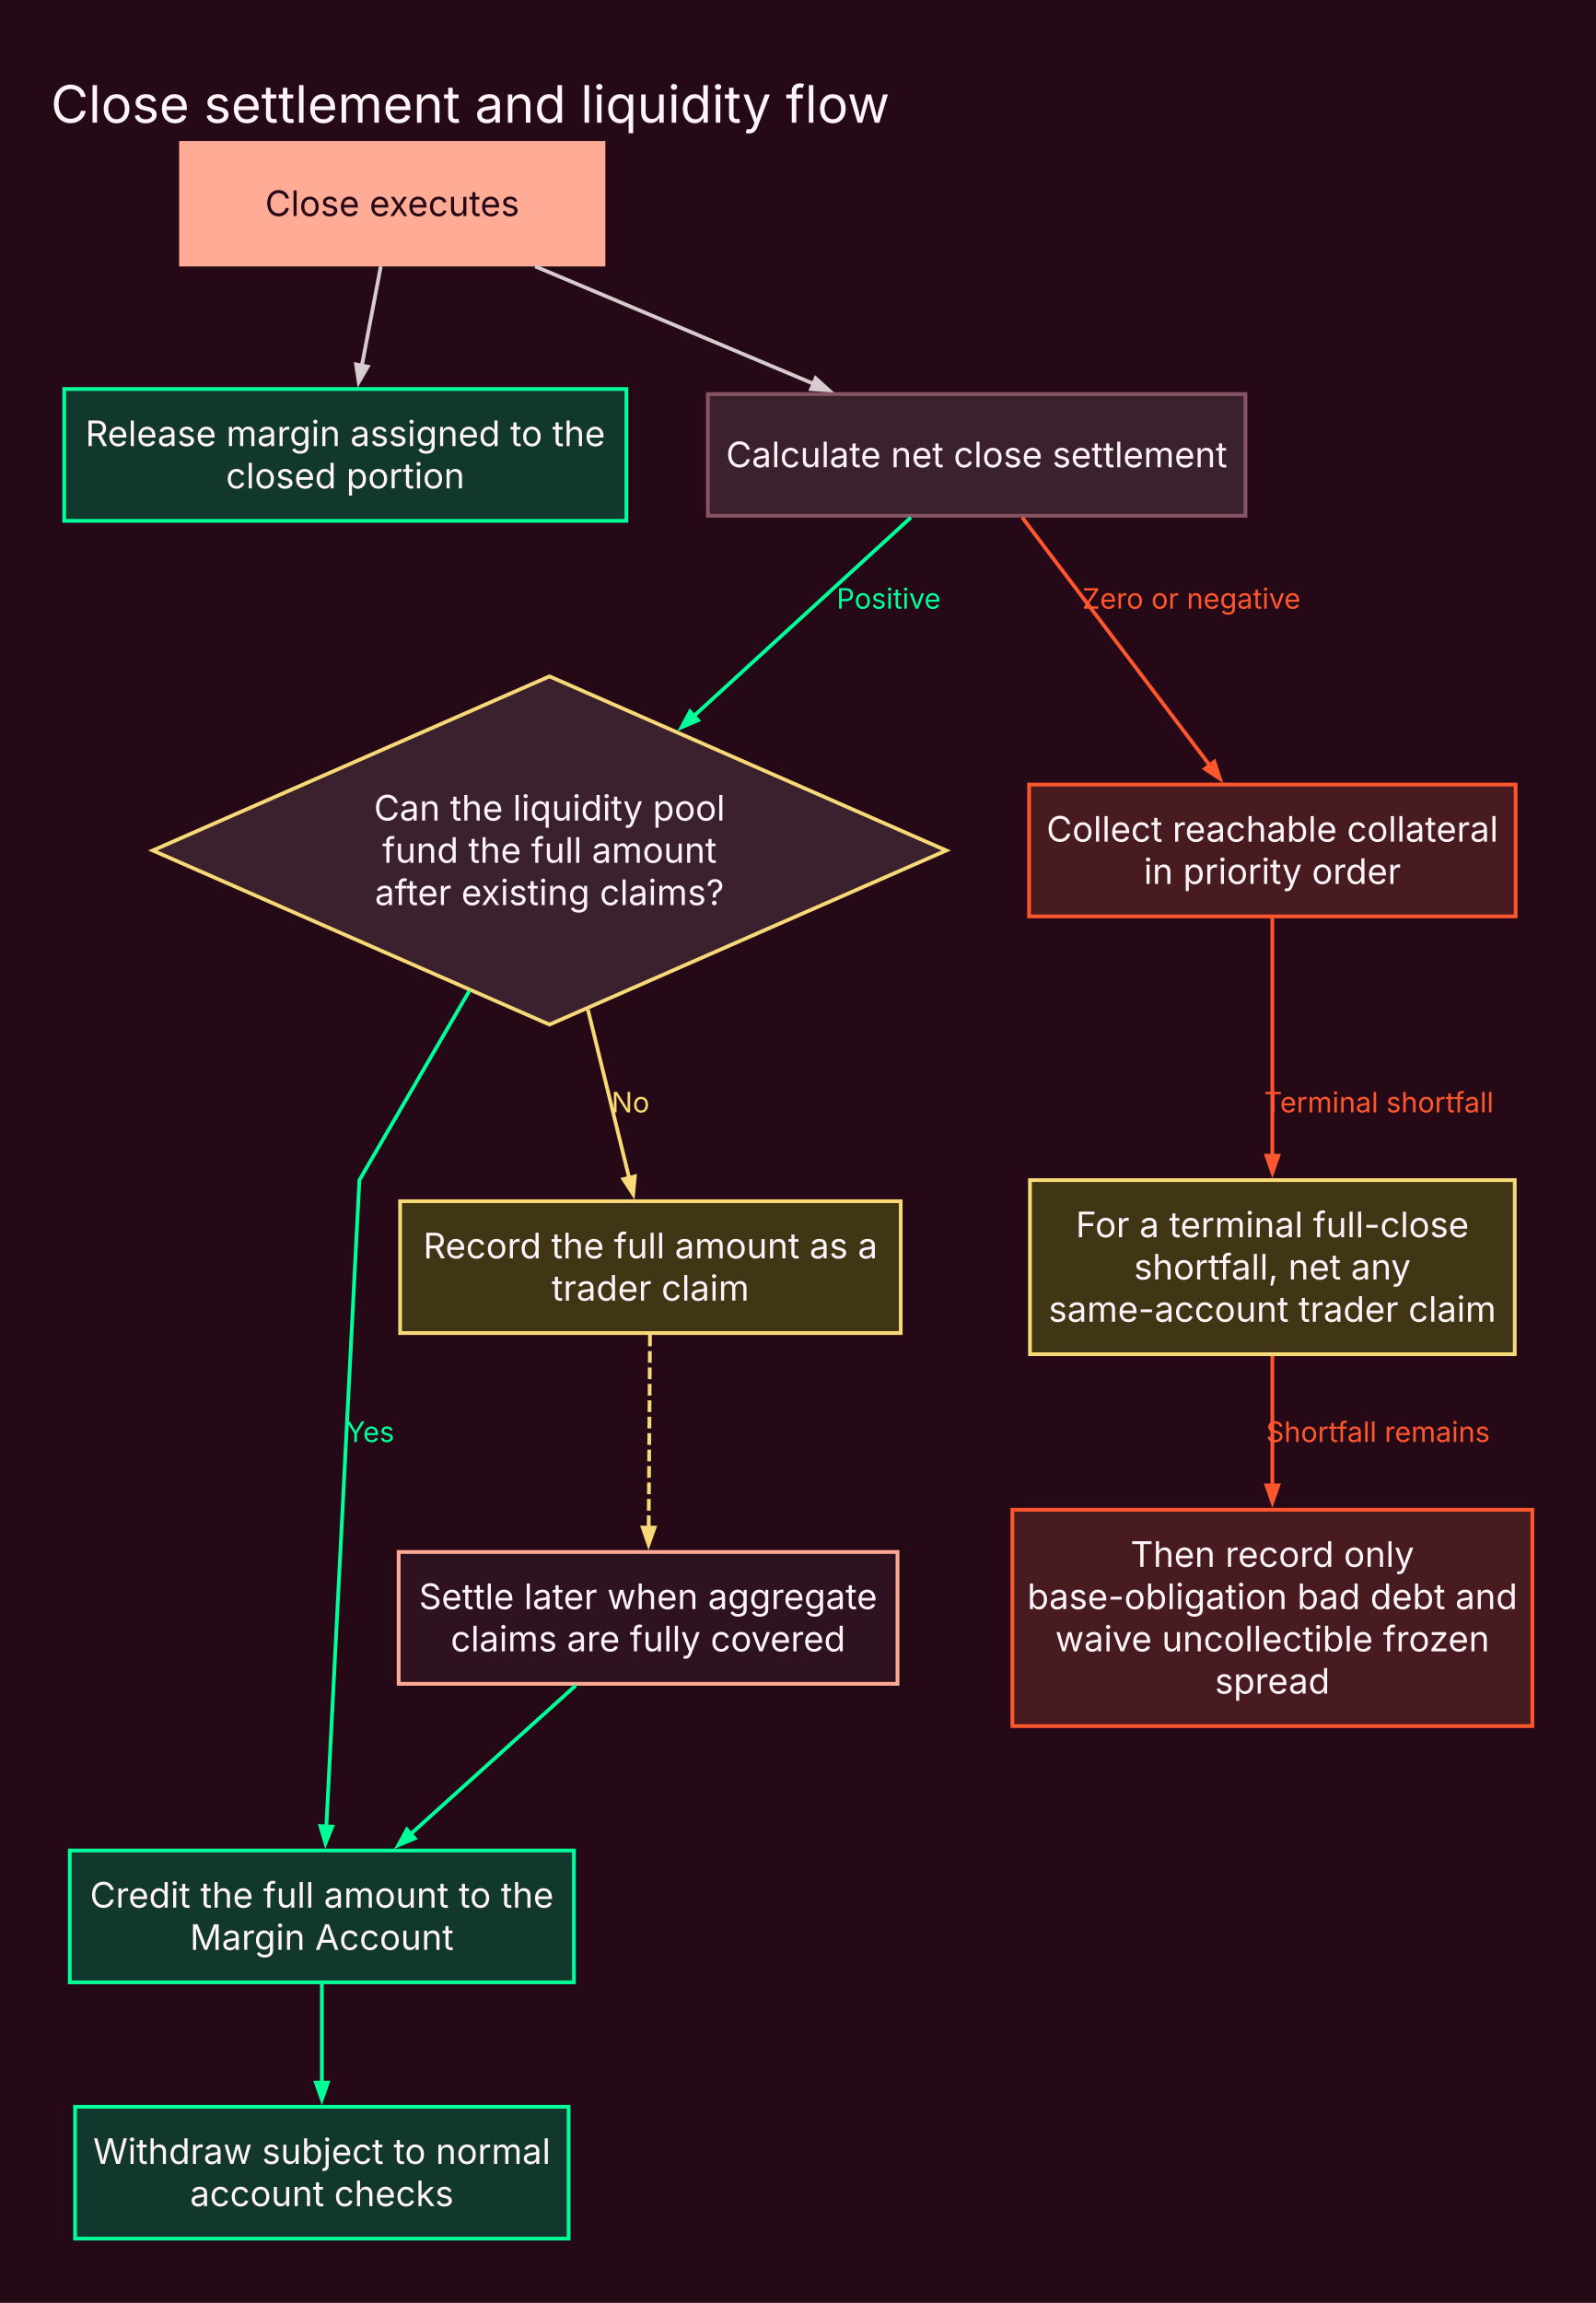
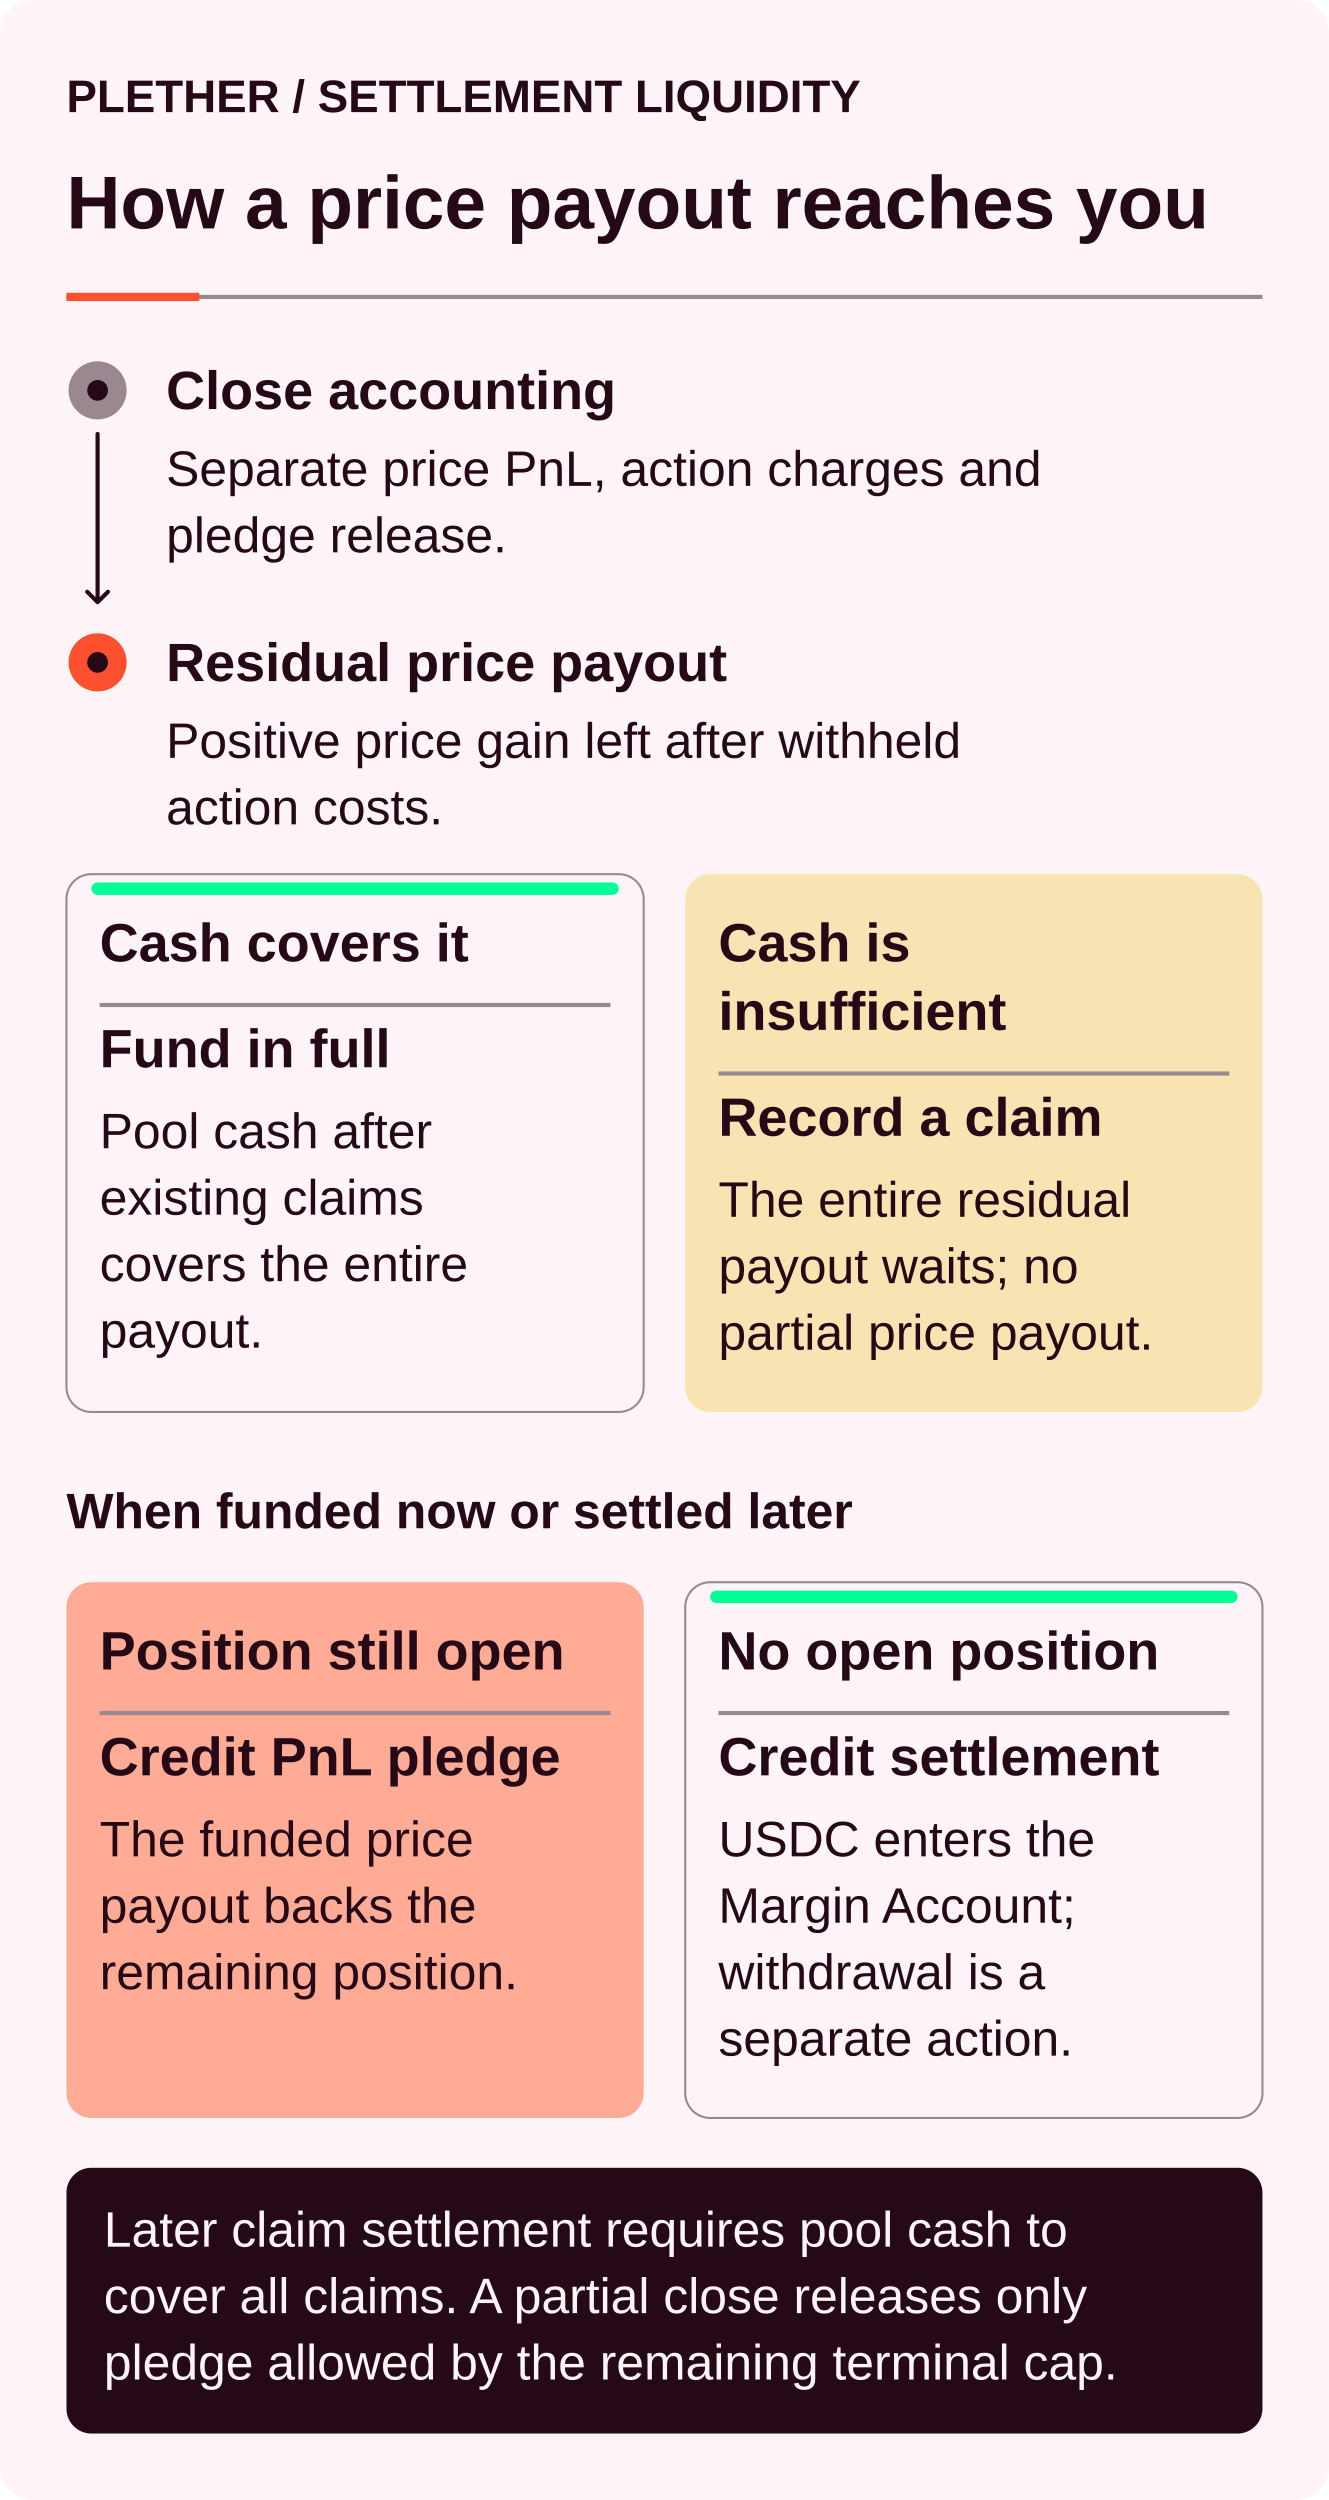
- <svg xmlns="http://www.w3.org/2000/svg" xmlns:xlink="http://www.w3.org/1999/xlink" role="img" aria-labelledby="settlement-liquidity-flow-title settlement-liquidity-flow-description" focusable="false" width="680pt" height="981pt" viewBox="0.00 0.00 680.00 981.00">
-   <style>text { font-family: "Uncut Sans", Inter, ui-sans-serif, system-ui, -apple-system, BlinkMacSystemFont, "Segoe UI", sans-serif; }</style>
-   <g id="graph0" class="graph" transform="scale(1 1) rotate(0) translate(27.36 953.57)">
-     <polygon fill="#250917" stroke="none" points="-27.36,27.36 -27.36,-953.57 652.91,-953.57 652.91,27.36 -27.36,27.36" />
-     <text xml:space="preserve" text-anchor="middle" x="173" y="-901.31" font-family="Arial" font-size="22.00" fill="#fff5f9">Close settlement and liquidity flow</text>
-     <g id="node1" class="node">
-       <g id="a_node1">
-         <a xlink:title="Close executes">
-           <polygon fill="#ffab96" stroke="#ffab96" stroke-width="1.6" points="229.77,-892.71 49.77,-892.71 49.77,-840.87 229.77,-840.87 229.77,-892.71" />
-           <text xml:space="preserve" text-anchor="middle" x="139.77" y="-861.54" font-family="Arial" font-size="15.00" fill="#250917">Close executes</text>
-         </a>
-       </g>
-     </g>
-     <g id="node2" class="node">
-       <g id="a_node2">
-         <a xlink:title="Release margin assigned to the closed portion">
-           <polygon fill="#12372c" stroke="#00ff99" stroke-width="1.6" points="239.55,-787.87 0,-787.87 0,-731.71 239.55,-731.71 239.55,-787.87" />
-           <text xml:space="preserve" text-anchor="middle" x="119.77" y="-763.54" font-family="Arial" font-size="15.00" fill="#fff5f9">Release margin assigned to the</text>
-           <text xml:space="preserve" text-anchor="middle" x="119.77" y="-745.54" font-family="Arial" font-size="15.00" fill="#fff5f9">closed portion</text>
-         </a>
-       </g>
-     </g>
-     <g id="edge1" class="edge">
-       <path fill="none" stroke="#d8cbd0" stroke-width="1.6" d="M134.88,-840.1C132.46,-827.38 129.49,-811.78 126.82,-797.79" />
-       <polygon fill="#d8cbd0" stroke="#d8cbd0" stroke-width="1.6" points="129.31,-797.4 125.49,-790.8 124.36,-798.34 129.31,-797.4" />
-     </g>
-     <g id="node3" class="node">
-       <g id="a_node3">
-         <a xlink:title="Calculate net close settlement">
-           <polygon fill="#3b212d" stroke="#875465" stroke-width="1.6" points="503.3,-785.71 274.25,-785.71 274.25,-733.87 503.3,-733.87 503.3,-785.71" />
-           <text xml:space="preserve" text-anchor="middle" x="388.77" y="-754.54" font-family="Arial" font-size="15.00" fill="#fff5f9">Calculate net close settlement</text>
-         </a>
-       </g>
-     </g>
-     <g id="edge2" class="edge">
-       <path fill="none" stroke="#d8cbd0" stroke-width="1.6" d="M200.69,-840.1C236.54,-824.98 282.02,-805.81 319.27,-790.1" />
-       <polygon fill="#d8cbd0" stroke="#d8cbd0" stroke-width="1.6" points="320.17,-792.45 325.83,-787.33 318.22,-787.81 320.17,-792.45" />
-     </g>
-     <g id="node4" class="node">
-       <g id="a_node4">
-         <a xlink:title="Can the liquidity pool fund the full amount after existing claims?">
-           <polygon fill="#3b212d" stroke="#f7d977" stroke-width="1.6" points="206.77,-665.46 37.72,-591.3 206.77,-517.14 375.82,-591.3 206.77,-665.46" />
-           <text xml:space="preserve" text-anchor="middle" x="206.77" y="-604.05" font-family="Arial" font-size="15.00" fill="#fff5f9">Can the liquidity pool</text>
-           <text xml:space="preserve" text-anchor="middle" x="206.77" y="-586.05" font-family="Arial" font-size="15.00" fill="#fff5f9">fund the full amount</text>
-           <text xml:space="preserve" text-anchor="middle" x="206.77" y="-568.05" font-family="Arial" font-size="15.00" fill="#fff5f9">after existing claims?</text>
-         </a>
-       </g>
-     </g>
-     <g id="edge3" class="edge">
-       <g id="a_edge3">
-         <a xlink:title="Positive">
-           <path fill="none" stroke="#00ff99" stroke-width="1.6" d="M360.74,-733.14C336.17,-710.67 299.6,-677.21 268.26,-648.55" />
-           <polygon fill="#00ff99" stroke="#00ff99" stroke-width="1.6" points="270.05,-646.77 263.04,-643.77 266.65,-650.49 270.05,-646.77" />
-         </a>
-       </g>
-       <text xml:space="preserve" text-anchor="middle" x="351.28" y="-694.31" font-family="Arial" font-size="12.00" fill="#00ff99">Positive</text>
-     </g>
-     <g id="node9" class="node">
-       <g id="a_node9">
-         <a xlink:title="Collect reachable collateral in priority order">
-           <polygon fill="#471b20" stroke="#ff572d" stroke-width="1.6" points="618.42,-619.38 411.12,-619.38 411.12,-563.22 618.42,-563.22 618.42,-619.38" />
-           <text xml:space="preserve" text-anchor="middle" x="514.77" y="-595.05" font-family="Arial" font-size="15.00" fill="#fff5f9">Collect reachable collateral</text>
-           <text xml:space="preserve" text-anchor="middle" x="514.77" y="-577.05" font-family="Arial" font-size="15.00" fill="#fff5f9">in priority order</text>
-         </a>
-       </g>
-     </g>
-     <g id="edge9" class="edge">
-       <g id="a_edge9">
-         <a xlink:title="Zero or negative">
-           <path fill="none" stroke="#ff572d" stroke-width="1.6" d="M408.19,-733.14C429.66,-704.77 464.38,-658.88 488.33,-627.24" />
-           <polygon fill="#ff572d" stroke="#ff572d" stroke-width="1.6" points="490.07,-629.11 492.41,-621.85 486.06,-626.07 490.07,-629.11" />
-         </a>
-       </g>
-       <text xml:space="preserve" text-anchor="middle" x="480.28" y="-694.31" font-family="Arial" font-size="12.00" fill="#ff572d">Zero or negative</text>
-     </g>
-     <g id="node5" class="node">
-       <g id="a_node5">
-         <a xlink:title="Credit the full amount to the Margin Account">
-           <polygon fill="#12372c" stroke="#00ff99" stroke-width="1.6" points="217.18,-165.32 2.37,-165.32 2.37,-109.16 217.18,-109.16 217.18,-165.32" />
-           <text xml:space="preserve" text-anchor="middle" x="109.77" y="-140.99" font-family="Arial" font-size="15.00" fill="#fff5f9">Credit the full amount to the</text>
-           <text xml:space="preserve" text-anchor="middle" x="109.77" y="-122.99" font-family="Arial" font-size="15.00" fill="#fff5f9">Margin Account</text>
-         </a>
-       </g>
-     </g>
-     <g id="edge4" class="edge">
-       <g id="a_edge4">
-         <a xlink:title="Yes">
-           <path fill="none" stroke="#00ff99" stroke-width="1.6" d="M172.66,-531.58C150.52,-493.48 125.77,-450.89 125.77,-450.89 125.77,-450.89 115.93,-258.47 111.68,-175.54" />
-           <polygon fill="#00ff99" stroke="#00ff99" stroke-width="1.6" points="114.2,-175.47 111.32,-168.4 109.17,-175.72 114.2,-175.47" />
-         </a>
-       </g>
-       <text xml:space="preserve" text-anchor="middle" x="130.38" y="-339.33" font-family="Arial" font-size="12.00" fill="#00ff99">Yes</text>
-     </g>
-     <g id="node6" class="node">
-       <g id="a_node6">
-         <a xlink:title="Record the full amount as a trader claim">
-           <polygon fill="#403515" stroke="#f7d977" stroke-width="1.6" points="356.42,-441.89 143.12,-441.89 143.12,-385.73 356.42,-385.73 356.42,-441.89" />
-           <text xml:space="preserve" text-anchor="middle" x="249.77" y="-417.56" font-family="Arial" font-size="15.00" fill="#fff5f9">Record the full amount as a</text>
-           <text xml:space="preserve" text-anchor="middle" x="249.77" y="-399.56" font-family="Arial" font-size="15.00" fill="#fff5f9">trader claim</text>
-         </a>
-       </g>
-     </g>
-     <g id="edge5" class="edge">
-       <g id="a_edge5">
-         <a xlink:title="No">
-           <path fill="none" stroke="#f7d977" stroke-width="1.6" d="M223.15,-523.45C229.12,-499.09 235.65,-472.45 240.75,-451.65" />
-           <polygon fill="#f7d977" stroke="#f7d977" stroke-width="1.6" points="243.14,-452.48 242.41,-444.88 238.25,-451.28 243.14,-452.48" />
-         </a>
-       </g>
-       <text xml:space="preserve" text-anchor="middle" x="241.27" y="-479.74" font-family="Arial" font-size="12.00" fill="#f7d977">No</text>
-     </g>
-     <g id="node8" class="node">
-       <g id="a_node8">
-         <a xlink:title="Withdraw subject to normal account checks">
-           <polygon fill="#12372c" stroke="#00ff99" stroke-width="1.6" points="214.92,-56.16 4.62,-56.16 4.62,0 214.92,0 214.92,-56.16" />
-           <text xml:space="preserve" text-anchor="middle" x="109.77" y="-31.83" font-family="Arial" font-size="15.00" fill="#fff5f9">Withdraw subject to normal</text>
-           <text xml:space="preserve" text-anchor="middle" x="109.77" y="-13.83" font-family="Arial" font-size="15.00" fill="#fff5f9">account checks</text>
-         </a>
-       </g>
-     </g>
-     <g id="edge8" class="edge">
-       <path fill="none" stroke="#00ff99" stroke-width="1.6" d="M109.77,-108.36C109.77,-95.47 109.77,-79.96 109.77,-66.1" />
-       <polygon fill="#00ff99" stroke="#00ff99" stroke-width="1.6" points="112.3,-66.44 109.78,-59.24 107.26,-66.44 112.3,-66.44" />
-     </g>
-     <g id="node7" class="node">
-       <g id="a_node7">
-         <a xlink:title="Settle later when aggregate claims are fully covered">
-           <polygon fill="#2e1220" stroke="#ffab96" stroke-width="1.6" points="355.05,-292.48 142.5,-292.48 142.5,-236.32 355.05,-236.32 355.05,-292.48" />
-           <text xml:space="preserve" text-anchor="middle" x="248.77" y="-268.15" font-family="Arial" font-size="15.00" fill="#fff5f9">Settle later when aggregate</text>
-           <text xml:space="preserve" text-anchor="middle" x="248.77" y="-250.15" font-family="Arial" font-size="15.00" fill="#fff5f9">claims are fully covered</text>
-         </a>
-       </g>
-     </g>
-     <g id="edge6" class="edge">
-       <path fill="none" stroke="#f7d977" stroke-width="1.6" stroke-dasharray="5,2" d="M249.59,-385.08C249.43,-361.79 249.2,-328.29 249.03,-302.66" />
-       <polygon fill="#f7d977" stroke="#f7d977" stroke-width="1.6" points="251.55,-302.86 248.98,-295.67 246.51,-302.89 251.55,-302.86" />
-     </g>
-     <g id="edge7" class="edge">
-       <path fill="none" stroke="#00ff99" stroke-width="1.6" d="M217.93,-235.62C197.14,-216.91 169.59,-192.1 147.5,-172.21" />
-       <polygon fill="#00ff99" stroke="#00ff99" stroke-width="1.6" points="149.37,-170.5 142.34,-167.56 146,-174.25 149.37,-170.5" />
-     </g>
-     <g id="node10" class="node">
-       <g id="a_node10">
-         <a xlink:title="For a terminal full-close shortfall, net any same-account trader claim">
-           <polygon fill="#403515" stroke="#f7d977" stroke-width="1.6" points="618.05,-450.89 411.5,-450.89 411.5,-376.73 618.05,-376.73 618.05,-450.89" />
-           <text xml:space="preserve" text-anchor="middle" x="514.77" y="-426.56" font-family="Arial" font-size="15.00" fill="#fff5f9">For a terminal full-close</text>
-           <text xml:space="preserve" text-anchor="middle" x="514.77" y="-408.56" font-family="Arial" font-size="15.00" fill="#fff5f9">shortfall, net any</text>
-           <text xml:space="preserve" text-anchor="middle" x="514.77" y="-390.56" font-family="Arial" font-size="15.00" fill="#fff5f9">same-account trader claim</text>
-         </a>
-       </g>
-     </g>
-     <g id="edge10" class="edge">
-       <g id="a_edge10">
-         <a xlink:title="Terminal shortfall">
-           <path fill="none" stroke="#ff572d" stroke-width="1.6" d="M514.77,-562.49C514.77,-535.22 514.77,-493.16 514.77,-460.89" />
-           <polygon fill="#ff572d" stroke="#ff572d" stroke-width="1.6" points="517.3,-461.27 514.78,-454.07 512.26,-461.27 517.3,-461.27" />
-         </a>
-       </g>
-       <text xml:space="preserve" text-anchor="middle" x="560.15" y="-479.74" font-family="Arial" font-size="12.00" fill="#ff572d">Terminal shortfall</text>
-     </g>
-     <g id="node11" class="node">
-       <g id="a_node11">
-         <a xlink:title="Then record only base-obligation bad debt and waive uncollectible frozen spread">
-           <polygon fill="#471b20" stroke="#ff572d" stroke-width="1.6" points="625.55,-310.48 404,-310.48 404,-218.32 625.55,-218.32 625.55,-310.48" />
-           <text xml:space="preserve" text-anchor="middle" x="514.77" y="-286.15" font-family="Arial" font-size="15.00" fill="#fff5f9">Then record only</text>
-           <text xml:space="preserve" text-anchor="middle" x="514.77" y="-268.15" font-family="Arial" font-size="15.00" fill="#fff5f9">base-obligation bad debt and</text>
-           <text xml:space="preserve" text-anchor="middle" x="514.77" y="-250.15" font-family="Arial" font-size="15.00" fill="#fff5f9">waive uncollectible frozen</text>
-           <text xml:space="preserve" text-anchor="middle" x="514.77" y="-232.15" font-family="Arial" font-size="15.00" fill="#fff5f9">spread</text>
-         </a>
-       </g>
-     </g>
-     <g id="edge11" class="edge">
-       <g id="a_edge11">
-         <a xlink:title="Shortfall remains">
-           <path fill="none" stroke="#ff572d" stroke-width="1.6" d="M514.77,-375.99C514.77,-359.29 514.77,-339.18 514.77,-320.72" />
-           <polygon fill="#ff572d" stroke="#ff572d" stroke-width="1.6" points="517.3,-320.86 514.78,-313.66 512.26,-320.86 517.3,-320.86" />
-         </a>
-       </g>
-       <text xml:space="preserve" text-anchor="middle" x="559.77" y="-339.33" font-family="Arial" font-size="12.00" fill="#ff572d">Shortfall remains</text>
-     </g>
-   </g>
+ <svg xmlns="http://www.w3.org/2000/svg" width="640" height="1204" viewBox="0 0 640 1204" role="img" aria-labelledby="settlement-liquidity-flow-title settlement-liquidity-flow-desc" focusable="false">
+   <style>text{font-family:Arial,Helvetica,sans-serif}</style>
+   <rect width="640" height="1204" rx="16" fill="#FFF5F9" />
+   <text x="32" y="54" font-size="22" font-weight="700" fill="#250917" data-max-width="576">PLETHER / SETTLEMENT LIQUIDITY</text>
+   <text x="32" y="110" font-size="36" font-weight="700" fill="#250917" data-max-width="576">How a price payout reaches you</text>
+   <path d="M32 143 L608 143" stroke="#9A8890" stroke-width="2" fill="none" />
+   <path d="M32 143 h64" stroke="#FF512F" stroke-width="4" fill="none" />
+   <circle cx="47" cy="188" r="14" fill="#9A8890" />
+   <circle cx="47" cy="188" r="5" fill="#250917" />
+   <text x="80" y="197" font-size="26" font-weight="700" fill="#250917" data-max-width="528">Close accounting</text>
+   <text x="80" y="234" font-size="24" font-weight="400" fill="#250917" data-max-width="528">Separate price PnL, action charges and</text>
+   <text x="80" y="266" font-size="24" font-weight="400" fill="#250917" data-max-width="528">pledge release.</text>
+   <path d="M47 209 V290 m-5 -5 5 5 5 -5" stroke="#250917" stroke-width="2" stroke-linecap="round" stroke-linejoin="round" fill="none" />
+   <circle cx="47" cy="319" r="14" fill="#FF512F" />
+   <circle cx="47" cy="319" r="5" fill="#250917" />
+   <text x="80" y="328" font-size="26" font-weight="700" fill="#250917" data-max-width="528">Residual price payout</text>
+   <text x="80" y="365" font-size="24" font-weight="400" fill="#250917" data-max-width="528">Positive price gain left after withheld</text>
+   <text x="80" y="397" font-size="24" font-weight="400" fill="#250917" data-max-width="528">action costs.</text>
+   <rect x="32" y="421" width="278" height="259" rx="12" fill="#FFF5F9" stroke="#9A8890" />
+   <rect x="44" y="425" width="254" height="6" rx="3" fill="#00FF99" stroke="none" />
+   <text x="48" y="463" font-size="26" font-weight="700" fill="#250917" data-max-width="246">Cash covers it</text>
+   <path d="M48 484 L294 484" stroke="#9A8890" stroke-width="2" fill="none" />
+   <text x="48" y="514" font-size="26" font-weight="700" fill="#250917" data-max-width="246">Fund in full</text>
+   <text x="48" y="553" font-size="24" font-weight="400" fill="#250917" data-max-width="246">Pool cash after</text>
+   <text x="48" y="585" font-size="24" font-weight="400" fill="#250917" data-max-width="246">existing claims</text>
+   <text x="48" y="617" font-size="24" font-weight="400" fill="#250917" data-max-width="246">covers the entire</text>
+   <text x="48" y="649" font-size="24" font-weight="400" fill="#250917" data-max-width="246">payout.</text>
+   <rect x="330" y="421" width="278" height="259" rx="12" fill="#F7E4B2" stroke="none" />
+   <text x="346" y="463" font-size="26" font-weight="700" fill="#250917" data-max-width="246">Cash is</text>
+   <text x="346" y="496" font-size="26" font-weight="700" fill="#250917" data-max-width="246">insufficient</text>
+   <path d="M346 517 L592 517" stroke="#9A8890" stroke-width="2" fill="none" />
+   <text x="346" y="547" font-size="26" font-weight="700" fill="#250917" data-max-width="246">Record a claim</text>
+   <text x="346" y="586" font-size="24" font-weight="400" fill="#250917" data-max-width="246">The entire residual</text>
+   <text x="346" y="618" font-size="24" font-weight="400" fill="#250917" data-max-width="246">payout waits; no</text>
+   <text x="346" y="650" font-size="24" font-weight="400" fill="#250917" data-max-width="246">partial price payout.</text>
+   <text x="32" y="736" font-size="24" font-weight="700" fill="#250917" data-max-width="576">When funded now or settled later</text>
+   <rect x="32" y="762" width="278" height="258" rx="12" fill="#FFAB96" stroke="none" />
+   <text x="48" y="804" font-size="26" font-weight="700" fill="#250917" data-max-width="246">Position still open</text>
+   <path d="M48 825 L294 825" stroke="#9A8890" stroke-width="2" fill="none" />
+   <text x="48" y="855" font-size="26" font-weight="700" fill="#250917" data-max-width="246">Credit PnL pledge</text>
+   <text x="48" y="894" font-size="24" font-weight="400" fill="#250917" data-max-width="246">The funded price</text>
+   <text x="48" y="926" font-size="24" font-weight="400" fill="#250917" data-max-width="246">payout backs the</text>
+   <text x="48" y="958" font-size="24" font-weight="400" fill="#250917" data-max-width="246">remaining position.</text>
+   <rect x="330" y="762" width="278" height="258" rx="12" fill="#FFF5F9" stroke="#9A8890" />
+   <rect x="342" y="766" width="254" height="6" rx="3" fill="#00FF99" stroke="none" />
+   <text x="346" y="804" font-size="26" font-weight="700" fill="#250917" data-max-width="246">No open position</text>
+   <path d="M346 825 L592 825" stroke="#9A8890" stroke-width="2" fill="none" />
+   <text x="346" y="855" font-size="26" font-weight="700" fill="#250917" data-max-width="246">Credit settlement</text>
+   <text x="346" y="894" font-size="24" font-weight="400" fill="#250917" data-max-width="246">USDC enters the</text>
+   <text x="346" y="926" font-size="24" font-weight="400" fill="#250917" data-max-width="246">Margin Account;</text>
+   <text x="346" y="958" font-size="24" font-weight="400" fill="#250917" data-max-width="246">withdrawal is a</text>
+   <text x="346" y="990" font-size="24" font-weight="400" fill="#250917" data-max-width="246">separate action.</text>
+   <rect x="32" y="1044" width="576" height="128" rx="12" fill="#250917" stroke="none" />
+   <text x="50" y="1082" font-size="24" font-weight="400" fill="#FFF5F9" data-max-width="540">Later claim settlement requires pool cash to</text>
+   <text x="50" y="1114" font-size="24" font-weight="400" fill="#FFF5F9" data-max-width="540">cover all claims. A partial close releases only</text>
+   <text x="50" y="1146" font-size="24" font-weight="400" fill="#FFF5F9" data-max-width="540">pledge allowed by the remaining terminal cap.</text>
</svg>
